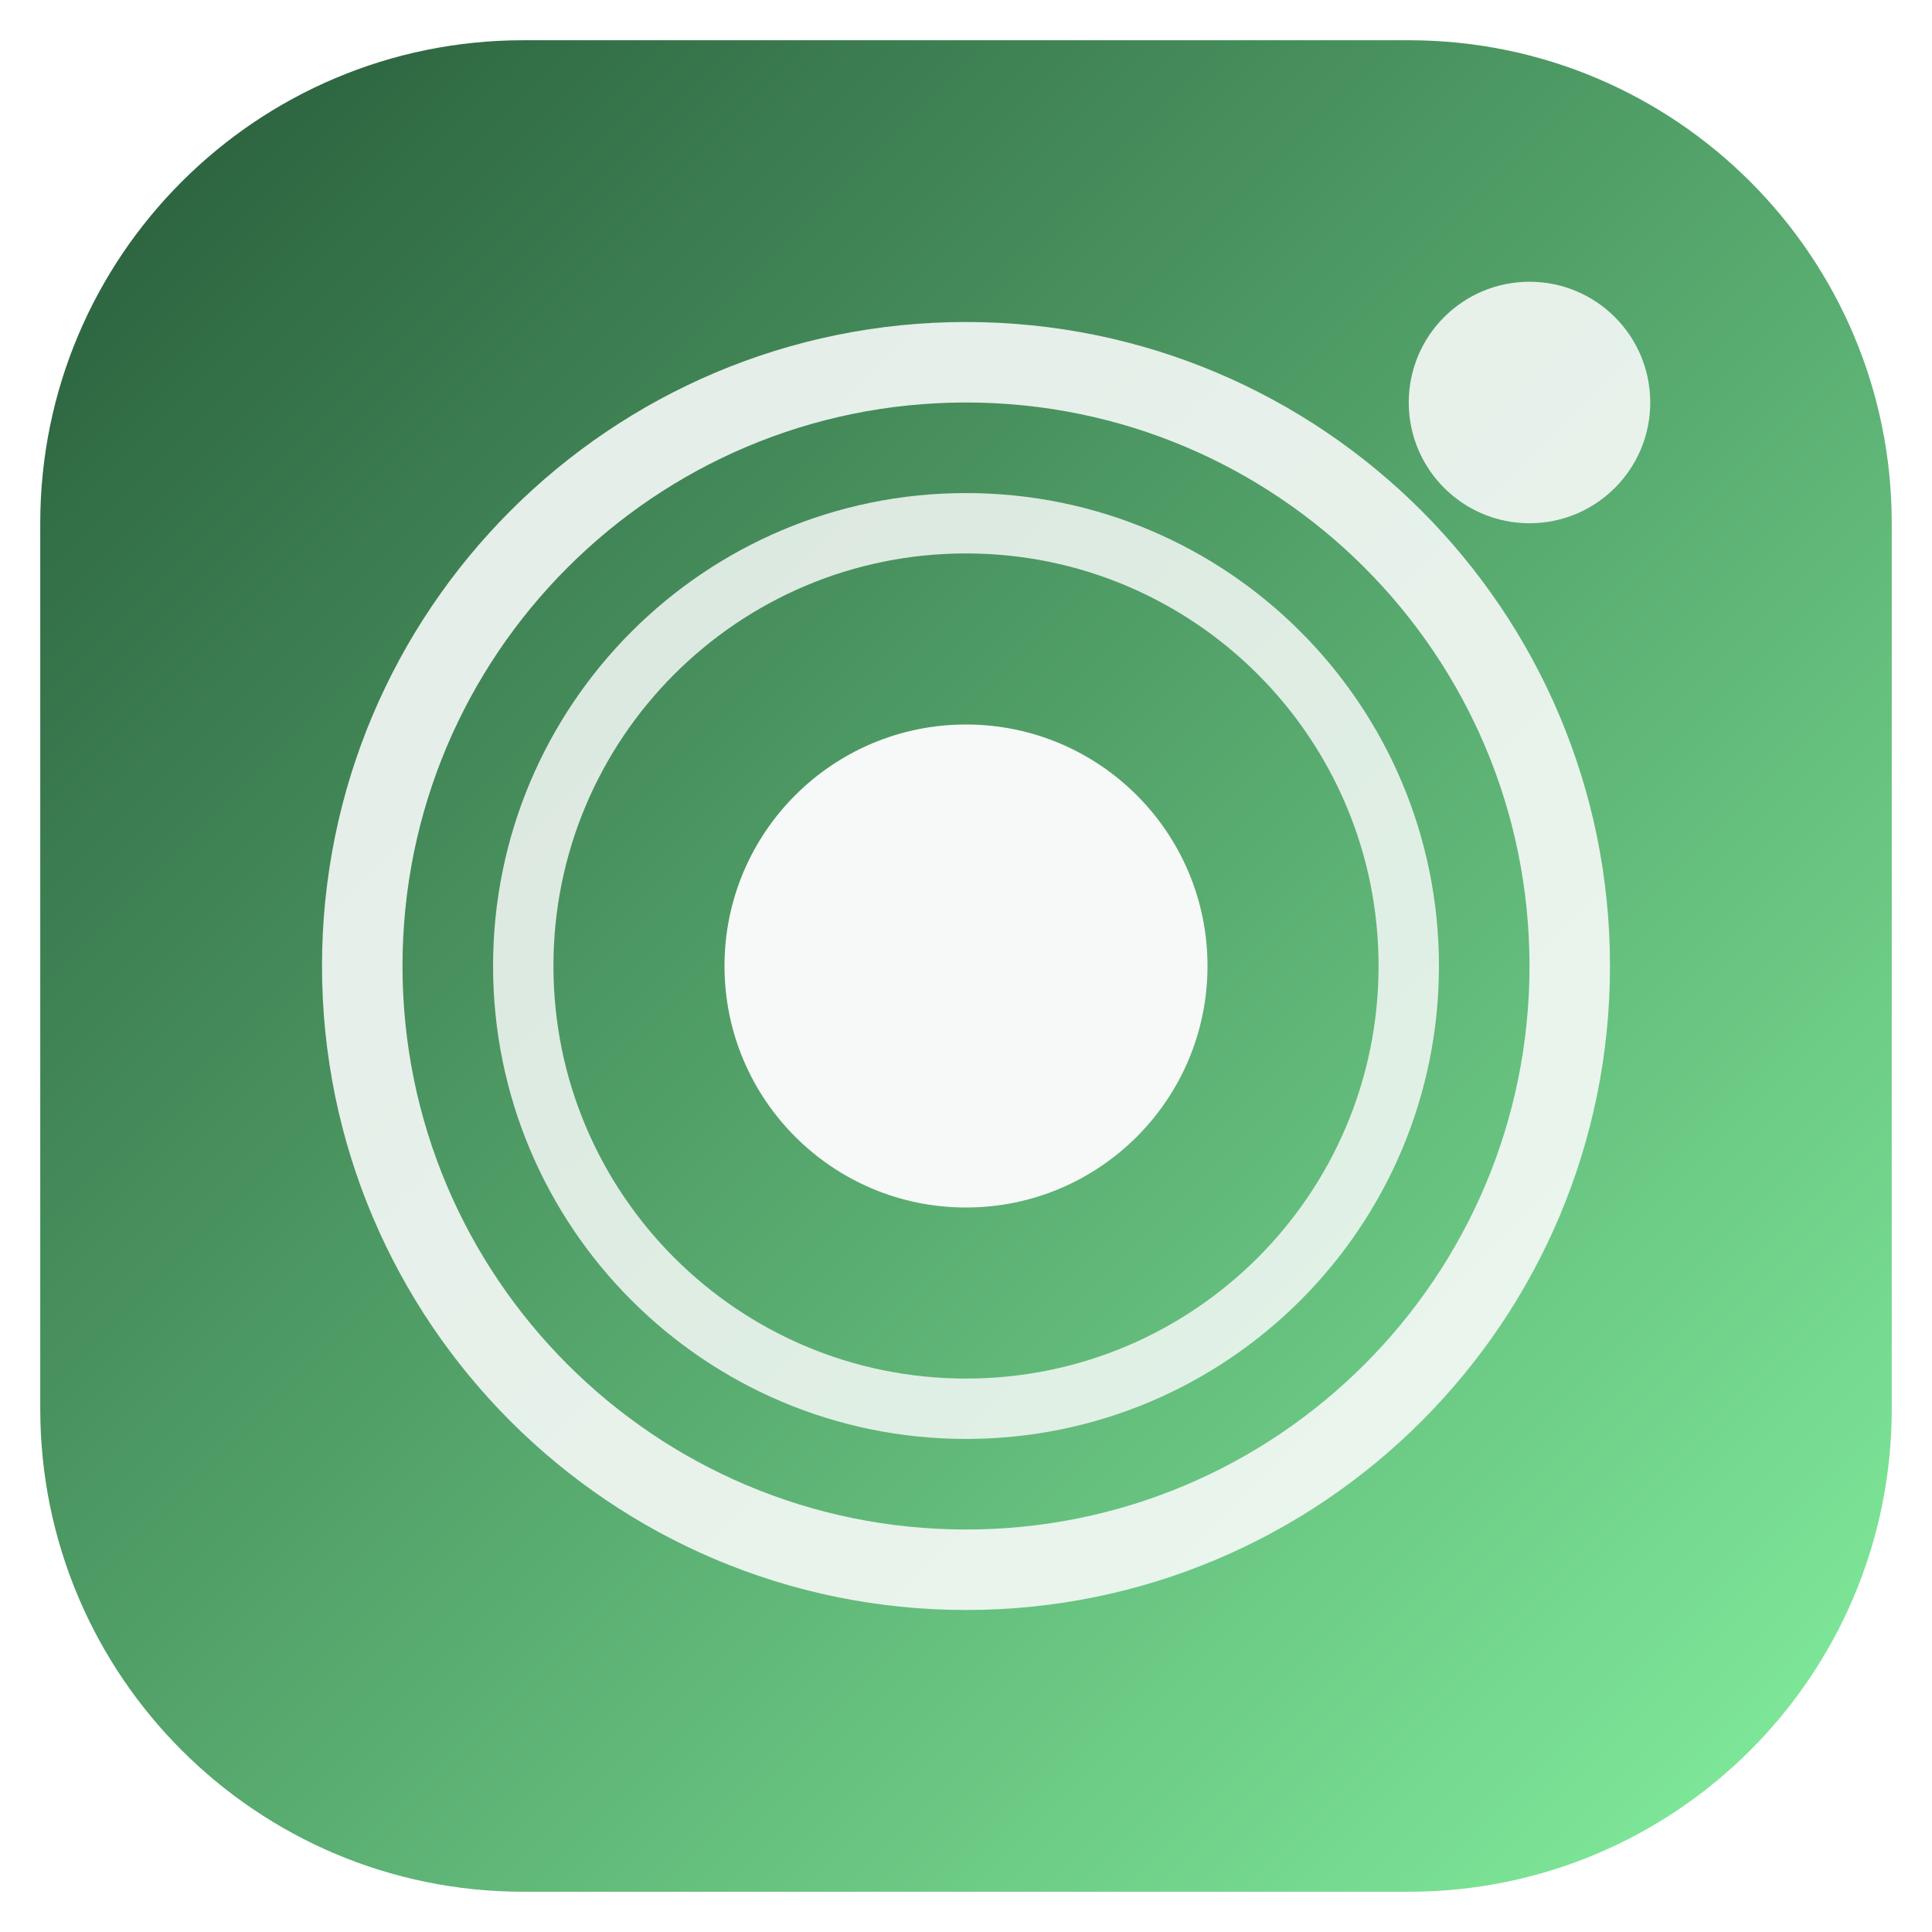
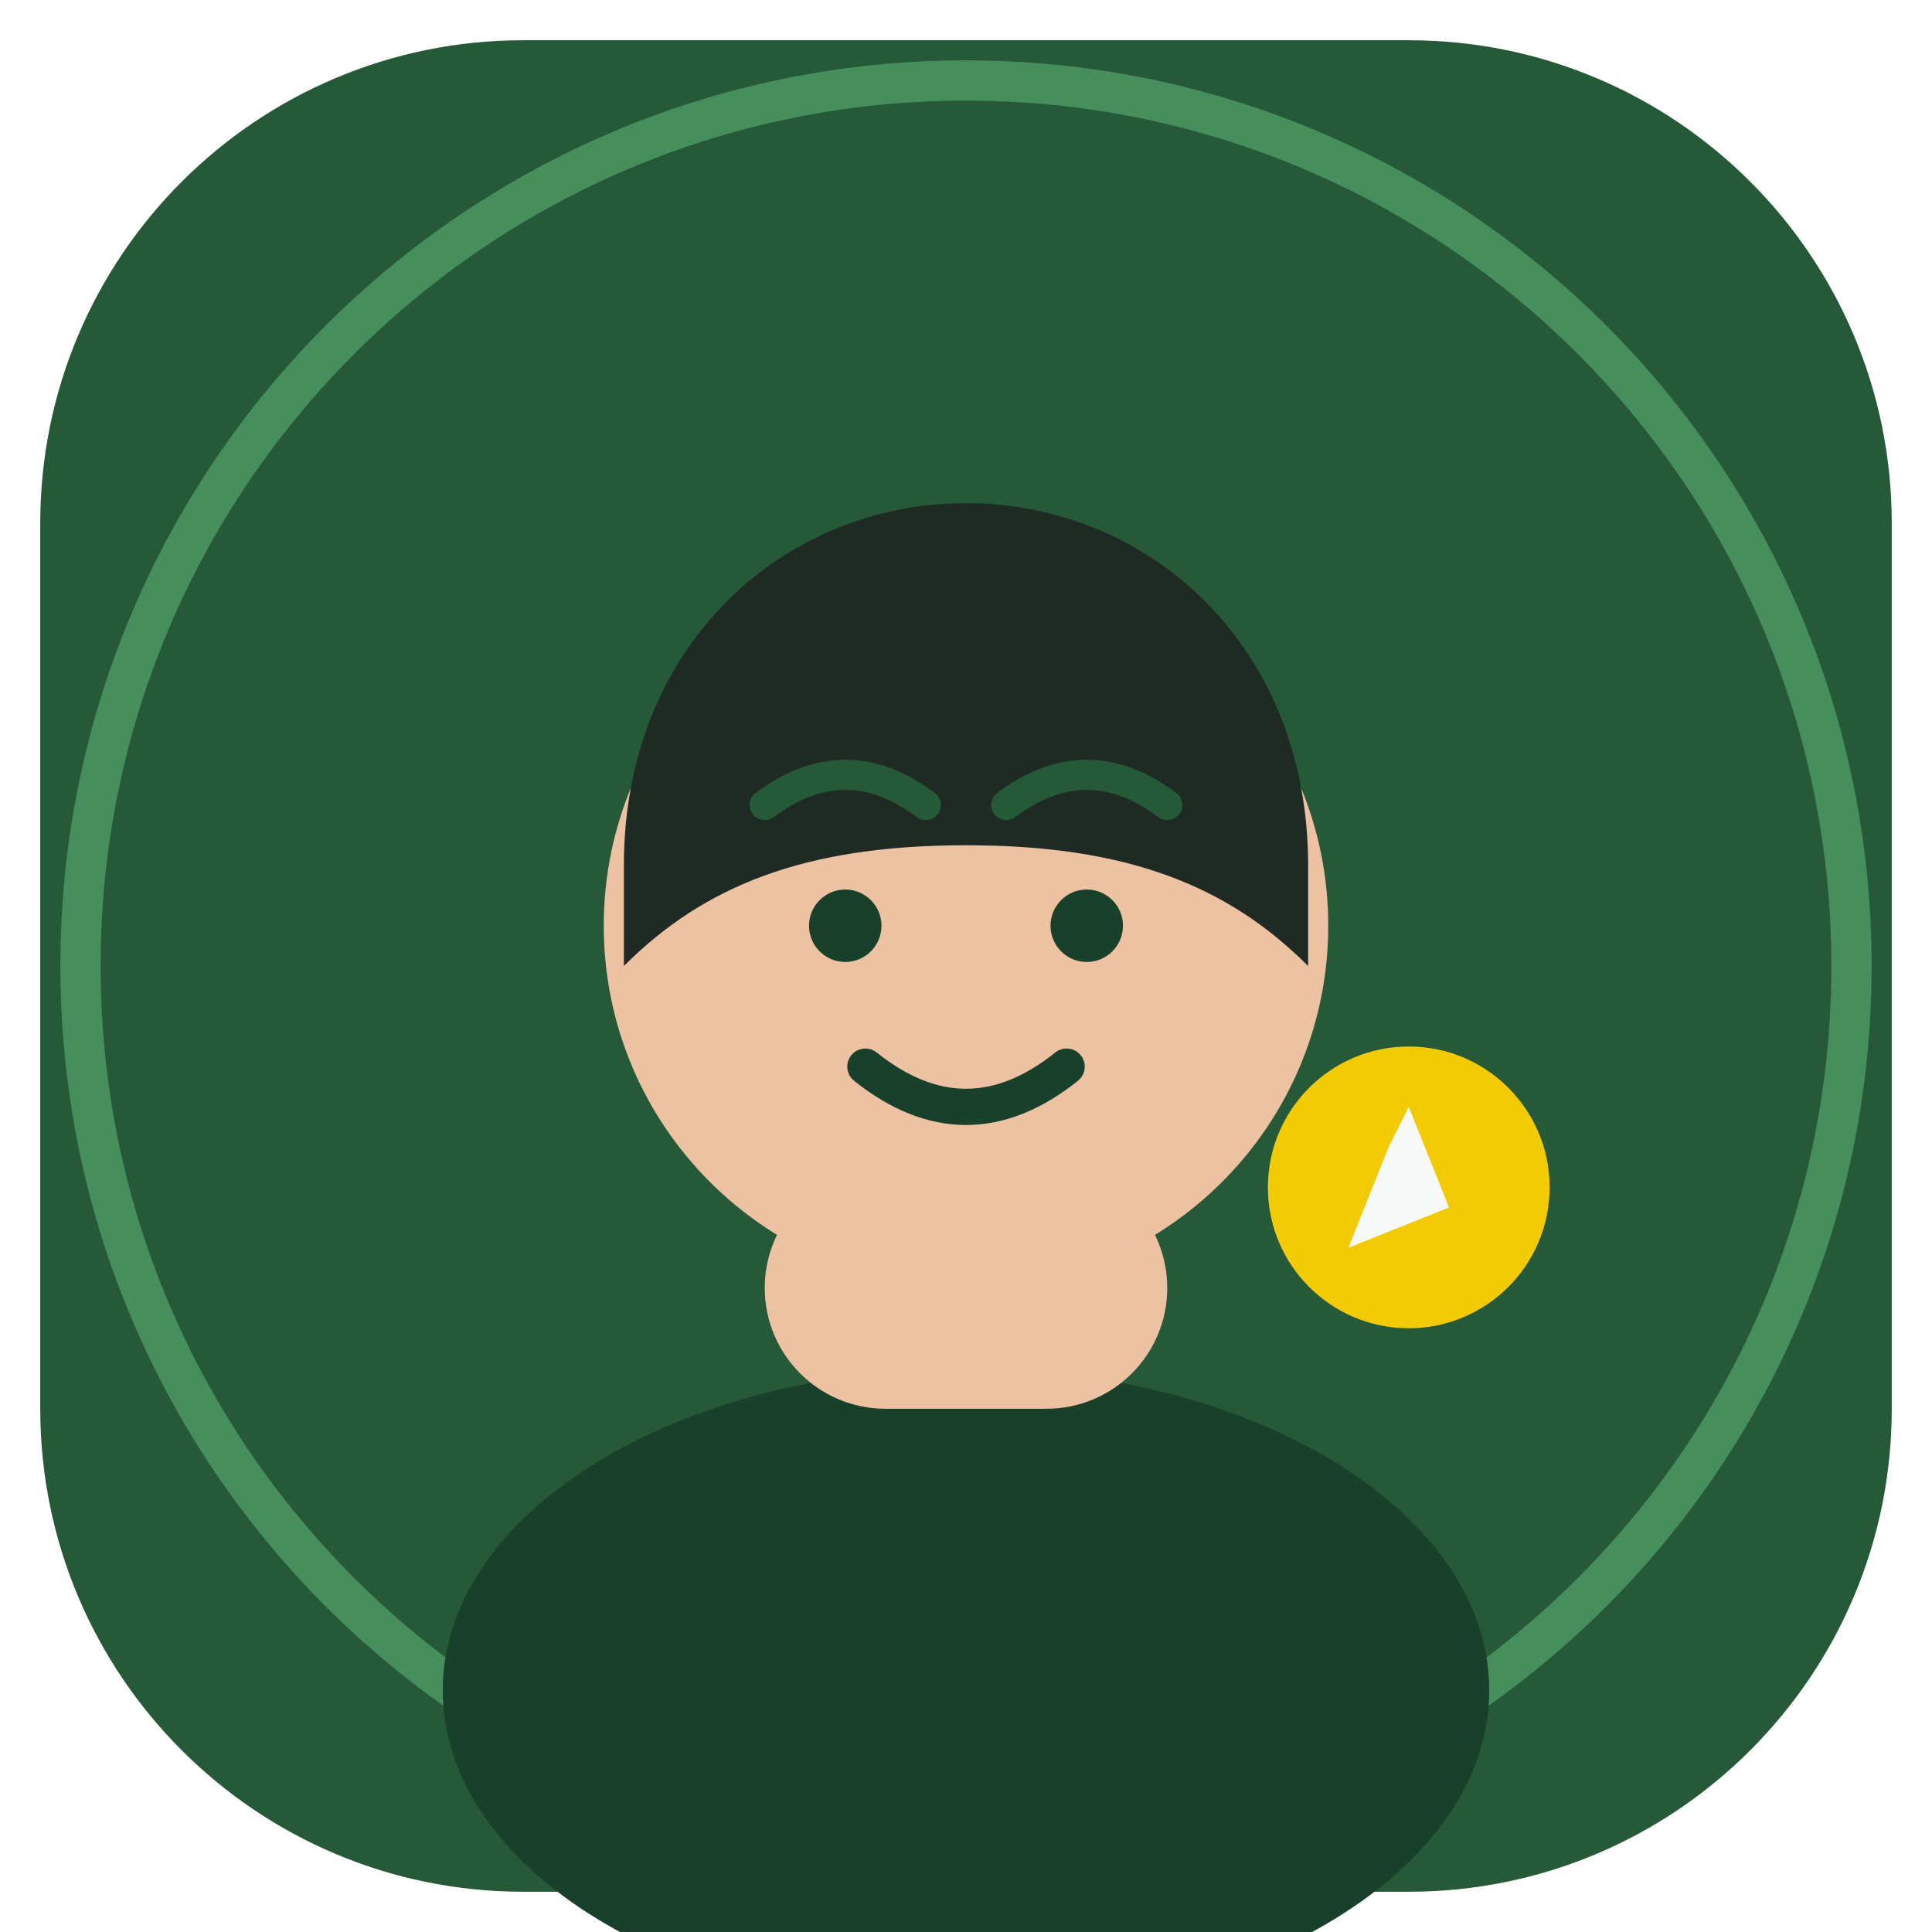
- <svg xmlns="http://www.w3.org/2000/svg" viewBox="0 0 96 96" role="img" aria-label="avatar_sage">
-   <defs>
-     <linearGradient id="g31" x1="0" y1="0" x2="1" y2="1">
-       <stop offset="0%" stop-color="#255938" />
-       <stop offset="100%" stop-color="#85F2A0" />
-     </linearGradient>
-   </defs>
-   <rect x="2" y="2" width="92" height="92" rx="24" fill="url(#g31)" />
-   <circle cx="48" cy="48" r="30" fill="none" stroke="#F7F9F8" stroke-width="4" opacity="0.9" />
-   <circle cx="48" cy="48" r="12" fill="#F7F9F8" />
-   <circle cx="48" cy="48" r="22" fill="none" stroke="#F7F9F8" stroke-width="3" opacity="0.85" />
-   <circle cx="76" cy="20" r="6" fill="#F7F9F8" opacity="0.9" />
+ <svg xmlns="http://www.w3.org/2000/svg" viewBox="0 0 96 96" role="img" aria-label="Sage Strategy">
+   <rect x="2" y="2" width="92" height="92" rx="24" fill="#255938" />
+   <circle cx="48" cy="48" r="44" fill="none" stroke="#85F2A0" stroke-opacity="0.35" stroke-width="2" />
+   <ellipse cx="48" cy="84" rx="26" ry="16" fill="#19402A" />
+   <rect x="38" y="58" width="20" height="12" rx="6" fill="#ECC2A3" />
+   <circle cx="48" cy="46" r="18" fill="#ECC2A3" />
+   <path d="M31 43c0-11 8-18 17-18s17 7 17 18v5c-4-4-9-6-17-6s-13 2-17 6z" fill="#1F2A24" />
+   <circle cx="42" cy="46" r="1.8" fill="#19402A" />
+   <circle cx="54" cy="46" r="1.8" fill="#19402A" />
+   <path d="M43 53q5 4 10 0" stroke="#19402A" stroke-width="1.8" fill="none" stroke-linecap="round" />
+   <path d="M38 40q4-3 8 0M50 40q4-3 8 0" stroke="#255938" stroke-width="1.5" fill="none" stroke-linecap="round" />
+   <circle cx="70" cy="59" r="7" fill="#F2CB05" />
+   <path d="M70 55l2 5l-5 2l2-5z" fill="#F7F9F8" />
</svg>
